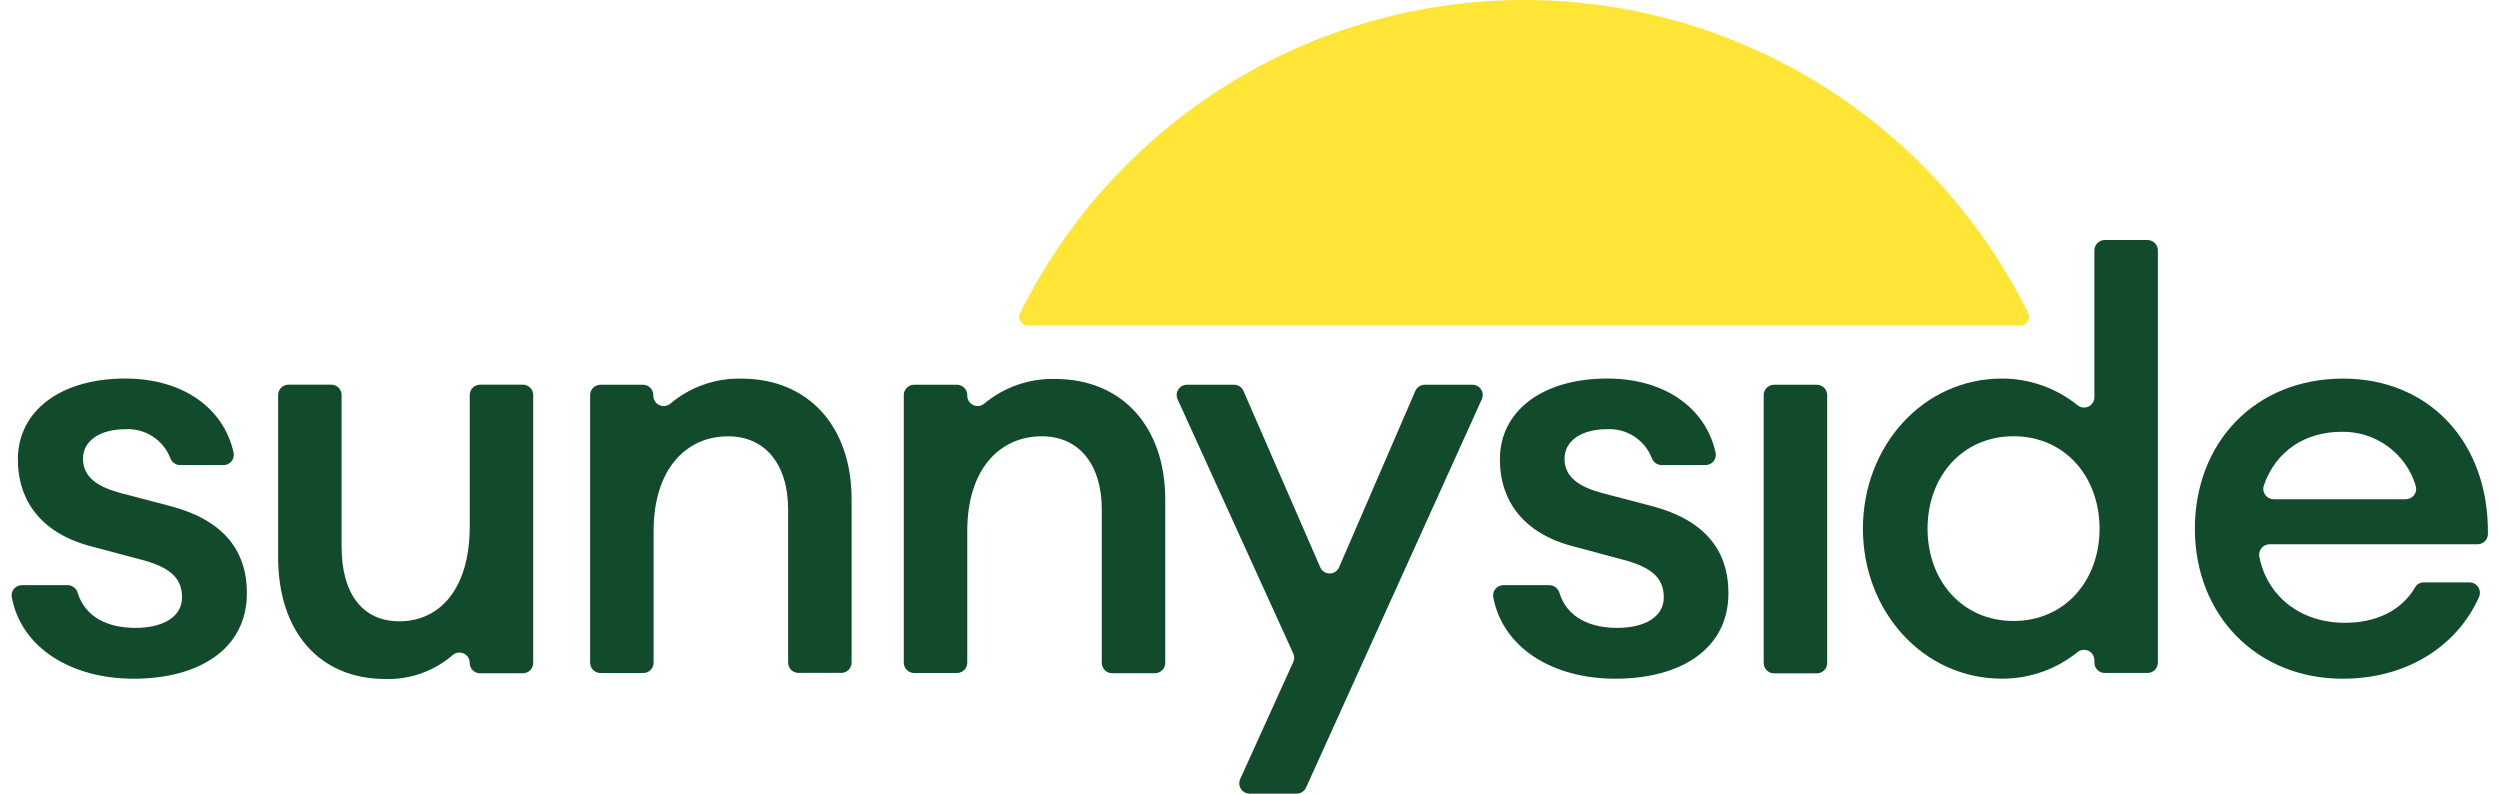
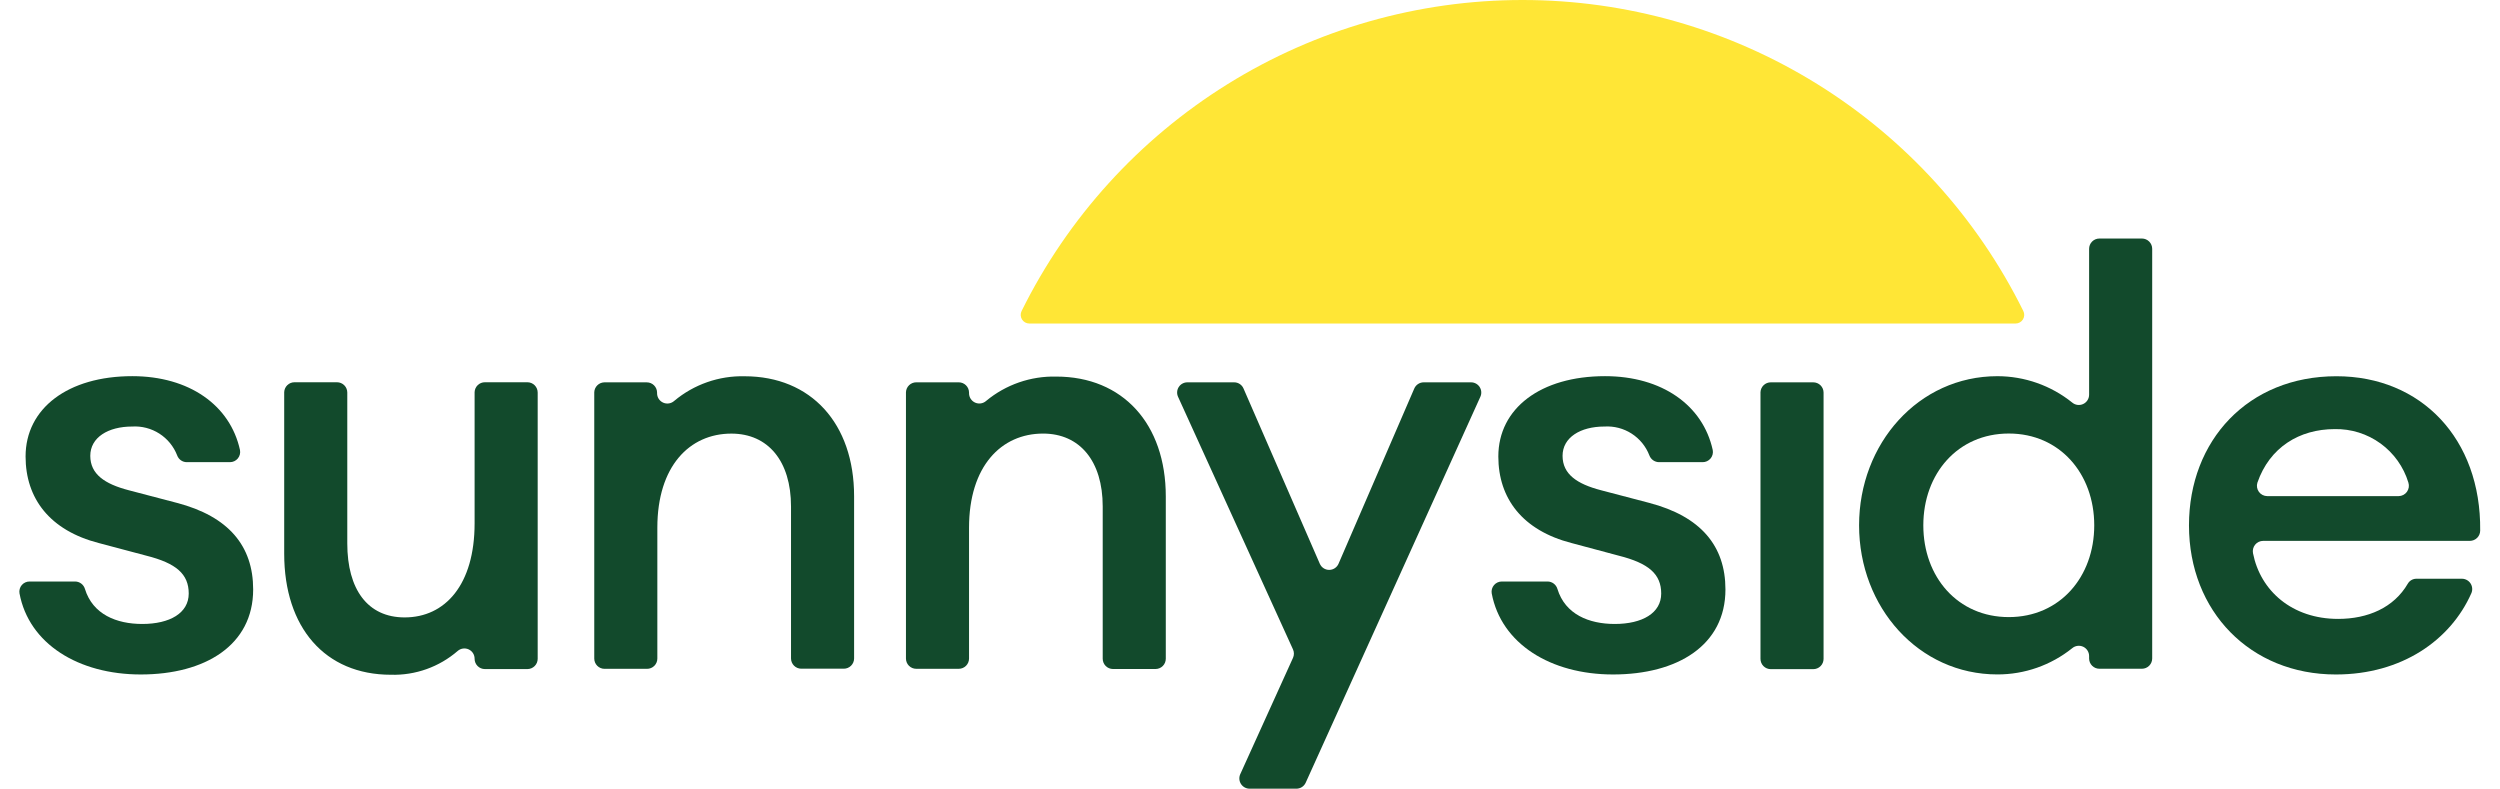
- <svg xmlns="http://www.w3.org/2000/svg" width="126" height="40" viewBox="0 0 1008 323" fill="none">
+ <svg xmlns="http://www.w3.org/2000/svg" width="168" height="53" viewBox="0 0 1008 323" fill="none">
  <path d="M615.563 2.20486e-06C572.902 0.005 531.091 11.934 494.85 34.441C458.608 56.949 429.379 89.137 410.462 127.375C410.194 127.914 410.067 128.513 410.094 129.114C410.122 129.716 410.302 130.3 410.618 130.813C410.934 131.326 411.375 131.749 411.9 132.044C412.425 132.339 413.016 132.495 413.618 132.498H817.536C818.142 132.497 818.738 132.342 819.266 132.045C819.795 131.749 820.239 131.322 820.555 130.806C820.872 130.289 821.051 129.7 821.075 129.095C821.099 128.489 820.967 127.888 820.693 127.348C801.772 89.109 772.538 56.921 736.291 34.418C700.044 11.915 658.227 -0.006 615.563 2.20486e-06Z" fill="#FFE636" />
  <path d="M49.734 276.223C24.176 276.223 3.907 263.651 0.058 242.994C-0.043 242.394 -0.012 241.778 0.151 241.192C0.314 240.605 0.604 240.061 1 239.599C1.396 239.136 1.889 238.767 2.444 238.516C2.999 238.265 3.603 238.14 4.212 238.149H22.847C23.754 238.159 24.634 238.461 25.357 239.01C26.08 239.558 26.607 240.324 26.862 241.194C30.047 251.606 39.794 255.538 50.344 255.538C61.614 255.538 69.367 251.08 69.367 243.077C69.367 235.075 64.216 230.644 52.005 227.571L32.622 222.42C12.408 217.242 2.55 204.09 2.55 186.949C2.55 167.206 19.94 154.053 46.245 154.053C69.561 154.053 86.341 165.96 90.356 184.291C90.475 184.899 90.457 185.525 90.305 186.125C90.152 186.725 89.868 187.283 89.474 187.76C89.079 188.237 88.583 188.62 88.022 188.882C87.461 189.144 86.849 189.279 86.23 189.275H68.536C67.68 189.269 66.847 189 66.149 188.505C65.45 188.009 64.921 187.312 64.632 186.506C63.211 182.833 60.658 179.708 57.342 177.582C54.027 175.456 50.121 174.441 46.19 174.682C36.332 174.682 29.05 179.168 29.05 186.672C29.05 194.176 34.92 198.192 44.778 200.767L64.521 205.945C85.677 211.483 95.756 223.556 95.756 241.416C95.756 264.26 76.04 276.223 49.734 276.223Z" fill="#124A2C" />
  <path d="M112.648 156.549H130.093C131.204 156.549 132.271 156.988 133.059 157.772C133.848 158.555 134.295 159.619 134.302 160.73V222.562C134.302 241.336 142.609 252.856 157.783 252.856C174.397 252.856 186.443 239.453 186.443 214.338V160.592C186.486 159.504 186.948 158.476 187.733 157.722C188.517 156.969 189.563 156.548 190.651 156.549H208.096C209.203 156.556 210.262 156.999 211.045 157.781C211.827 158.564 212.27 159.623 212.278 160.73V269.802C212.278 270.913 211.838 271.98 211.055 272.768C210.271 273.557 209.208 274.004 208.096 274.011H190.651C189.535 274.011 188.465 273.567 187.675 272.778C186.886 271.989 186.443 270.918 186.443 269.802C186.453 268.995 186.23 268.203 185.801 267.52C185.371 266.837 184.753 266.293 184.022 265.954C183.29 265.614 182.476 265.494 181.677 265.607C180.878 265.719 180.129 266.061 179.52 266.59C171.943 273.151 162.18 276.629 152.162 276.337C125.136 276.337 108.467 256.954 108.467 226.771V160.592C108.51 159.509 108.968 158.485 109.747 157.732C110.526 156.979 111.565 156.555 112.648 156.549Z" fill="#124A2C" />
  <path d="M239.546 156.588H256.964C258.075 156.588 259.141 157.028 259.93 157.811C260.719 158.595 261.165 159.658 261.172 160.77V161.074C261.176 161.887 261.415 162.682 261.861 163.362C262.306 164.042 262.939 164.578 263.683 164.906C264.427 165.234 265.25 165.34 266.053 165.21C266.855 165.08 267.603 164.721 268.206 164.175C276.265 157.434 286.5 153.851 297.004 154.096C324.251 154.096 341.862 173.479 341.862 203.191V269.648C341.862 270.2 341.753 270.748 341.541 271.258C341.33 271.769 341.02 272.233 340.629 272.624C340.238 273.015 339.774 273.325 339.264 273.536C338.753 273.748 338.206 273.857 337.653 273.857H320.236C319.683 273.857 319.136 273.748 318.625 273.536C318.114 273.325 317.65 273.015 317.26 272.624C316.869 272.233 316.559 271.769 316.347 271.258C316.136 270.748 316.027 270.2 316.027 269.648V207.428C316.027 188.848 306.64 177.578 291.604 177.578C274.436 177.578 261.283 190.98 261.283 216.122V269.703C261.283 270.819 260.84 271.89 260.05 272.679C259.261 273.469 258.191 273.912 257.074 273.912H239.657C238.541 273.912 237.47 273.469 236.681 272.679C235.892 271.89 235.448 270.819 235.448 269.703V160.631C235.49 159.563 235.937 158.55 236.698 157.8C237.459 157.049 238.478 156.616 239.546 156.588Z" fill="#124A2C" />
  <path d="M367.309 156.577H384.754C385.861 156.584 386.92 157.027 387.703 157.81C388.485 158.592 388.928 159.652 388.936 160.758V161.063C388.939 161.876 389.178 162.671 389.624 163.351C390.069 164.031 390.702 164.567 391.446 164.895C392.19 165.223 393.013 165.329 393.816 165.199C394.618 165.069 395.366 164.71 395.969 164.164C404.021 157.502 414.208 153.972 424.656 154.224C451.903 154.224 469.514 173.607 469.514 203.318V269.775C469.514 270.886 469.075 271.953 468.291 272.741C467.508 273.53 466.444 273.977 465.333 273.984H447.888C446.772 273.984 445.701 273.54 444.912 272.751C444.123 271.962 443.679 270.891 443.679 269.775V207.417C443.679 188.836 434.292 177.566 419.256 177.566C402.088 177.566 388.936 190.969 388.936 216.111V269.692C388.936 270.803 388.496 271.87 387.713 272.658C386.929 273.447 385.866 273.894 384.754 273.901H367.309C366.193 273.901 365.123 273.457 364.333 272.668C363.544 271.879 363.101 270.808 363.101 269.692V160.62C363.144 159.533 363.606 158.504 364.391 157.751C365.175 156.997 366.221 156.576 367.309 156.577Z" fill="#124A2C" />
  <path d="M499.954 317.184L521.608 269.418C521.855 268.875 521.983 268.285 521.983 267.688C521.983 267.091 521.855 266.501 521.608 265.957L474.535 162.506C474.241 161.868 474.114 161.165 474.164 160.464C474.214 159.764 474.44 159.086 474.821 158.496C475.201 157.905 475.725 157.42 476.343 157.085C476.961 156.751 477.653 156.577 478.356 156.581H497.49C498.308 156.575 499.11 156.811 499.795 157.259C500.48 157.707 501.017 158.348 501.339 159.1L532.573 230.846C532.894 231.602 533.43 232.246 534.114 232.699C534.799 233.152 535.602 233.394 536.422 233.394C537.243 233.394 538.046 233.152 538.73 232.699C539.415 232.246 539.951 231.602 540.271 230.846L571.284 159.1C571.612 158.352 572.151 157.716 572.834 157.268C573.518 156.821 574.316 156.582 575.133 156.581H594.517C595.219 156.577 595.912 156.751 596.53 157.085C597.147 157.42 597.671 157.905 598.052 158.496C598.433 159.086 598.659 159.764 598.709 160.464C598.759 161.165 598.631 161.868 598.338 162.506L526.814 320.535C526.483 321.27 525.946 321.894 525.268 322.332C524.589 322.769 523.799 323.001 522.993 322.999H503.803C503.115 322.992 502.439 322.817 501.834 322.488C501.23 322.159 500.715 321.687 500.335 321.114C499.955 320.54 499.722 319.881 499.655 319.196C499.589 318.511 499.692 317.82 499.954 317.184Z" fill="#124A2C" />
  <path d="M652.663 276.223C627.133 276.223 606.863 263.651 602.987 242.994C602.89 242.395 602.925 241.781 603.09 241.196C603.255 240.612 603.545 240.07 603.94 239.609C604.335 239.147 604.827 238.778 605.379 238.526C605.932 238.274 606.533 238.145 607.14 238.149H625.859C626.771 238.154 627.657 238.453 628.385 239.001C629.114 239.55 629.645 240.319 629.902 241.194C633.086 251.606 642.833 255.538 653.383 255.538C664.653 255.538 672.406 251.08 672.406 243.077C672.406 235.075 667.228 230.644 655.017 227.571L635.772 222.42C615.558 217.242 605.7 204.09 605.7 186.949C605.7 167.206 623.062 154.053 649.396 154.053C672.711 154.053 689.491 165.96 693.506 184.291C693.626 184.901 693.608 185.53 693.453 186.132C693.299 186.734 693.013 187.294 692.615 187.771C692.217 188.248 691.718 188.631 691.154 188.891C690.589 189.152 689.974 189.283 689.353 189.275H671.492C670.635 189.263 669.8 188.992 669.099 188.498C668.397 188.004 667.861 187.31 667.56 186.506C666.148 182.833 663.601 179.706 660.289 177.579C656.978 175.453 653.074 174.438 649.146 174.682C639.289 174.682 632.006 179.168 632.006 186.672C632.006 194.176 637.876 198.192 647.734 200.767L667.477 205.945C688.605 211.483 698.712 223.556 698.712 241.416C698.712 264.26 679.107 276.223 652.663 276.223Z" fill="#124A2C" />
  <path d="M717.272 156.581H734.69C735.801 156.581 736.867 157.02 737.656 157.804C738.445 158.587 738.891 159.65 738.898 160.762V269.834C738.898 270.95 738.455 272.021 737.666 272.81C736.876 273.599 735.806 274.043 734.69 274.043H717.272C716.156 274.043 715.086 273.599 714.296 272.81C713.507 272.021 713.063 270.95 713.063 269.834V160.623C713.106 159.536 713.569 158.508 714.353 157.754C715.138 157 716.184 156.58 717.272 156.581Z" fill="#124A2C" />
  <path d="M810.072 154.064C821.221 154.069 832.035 157.878 840.725 164.864C841.336 165.379 842.081 165.71 842.873 165.817C843.665 165.925 844.472 165.804 845.198 165.47C845.924 165.136 846.54 164.602 846.974 163.931C847.408 163.259 847.641 162.479 847.648 161.679V101.896C847.648 100.78 848.091 99.709 848.88 98.92C849.67 98.13 850.74 97.687 851.857 97.687H869.274C870.39 97.687 871.46 98.13 872.25 98.92C873.039 99.709 873.483 100.78 873.483 101.896V269.671C873.483 270.787 873.039 271.858 872.25 272.647C871.46 273.437 870.39 273.88 869.274 273.88H851.857C850.74 273.88 849.67 273.437 848.88 272.647C848.091 271.858 847.648 270.787 847.648 269.671V268.674C847.647 267.873 847.417 267.088 846.985 266.413C846.553 265.737 845.937 265.199 845.21 264.862C844.483 264.524 843.675 264.402 842.88 264.508C842.085 264.614 841.338 264.945 840.725 265.462C832.034 272.439 821.217 276.231 810.072 276.206C777.868 276.206 753.445 248.737 753.445 215.149C753.445 181.561 777.868 154.064 810.072 154.064ZM814.752 177.546C793.845 177.546 779.751 193.994 779.751 215.149C779.751 236.304 793.845 252.725 814.752 252.725C835.658 252.725 849.752 236.277 849.752 215.149C849.752 194.021 835.658 177.546 814.779 177.546H814.752Z" fill="#124A2C" />
  <path d="M948.693 276.226C913.693 276.226 888.55 250.391 888.55 215.169C888.55 180.39 912.751 154.084 948.942 154.084C983.583 154.084 1008.2 179.643 1007.81 217.274C1007.81 218.392 1007.37 219.466 1006.58 220.26C1005.79 221.053 1004.72 221.503 1003.6 221.51H918.926C918.299 221.51 917.68 221.65 917.114 221.918C916.547 222.186 916.048 222.576 915.65 223.061C915.253 223.546 914.968 224.113 914.816 224.721C914.665 225.329 914.65 225.963 914.772 226.578C917.791 241.946 930.75 253.465 949.635 253.465C961.763 253.465 972.451 248.896 978.183 239.01C978.547 238.391 979.071 237.879 979.698 237.529C980.326 237.178 981.036 237.001 981.755 237.017H1000.34C1001.04 237.021 1001.73 237.2 1002.35 237.538C1002.96 237.876 1003.49 238.362 1003.87 238.953C1004.25 239.544 1004.48 240.22 1004.53 240.922C1004.59 241.623 1004.47 242.327 1004.18 242.97C995.711 262.104 975.774 276.226 948.693 276.226ZM920.587 203.179H974.417C975.081 203.172 975.735 203.009 976.324 202.703C976.914 202.398 977.423 201.957 977.811 201.418C978.199 200.879 978.455 200.257 978.558 199.601C978.661 198.944 978.609 198.273 978.405 197.641C976.45 191.199 972.443 185.572 966.994 181.618C961.545 177.664 954.953 175.599 948.222 175.738C933.768 175.738 921.557 183.215 916.572 197.669C916.373 198.302 916.325 198.972 916.432 199.627C916.539 200.281 916.798 200.902 917.189 201.438C917.579 201.974 918.09 202.411 918.681 202.713C919.271 203.016 919.924 203.175 920.587 203.179Z" fill="#124A2C" />
</svg>
